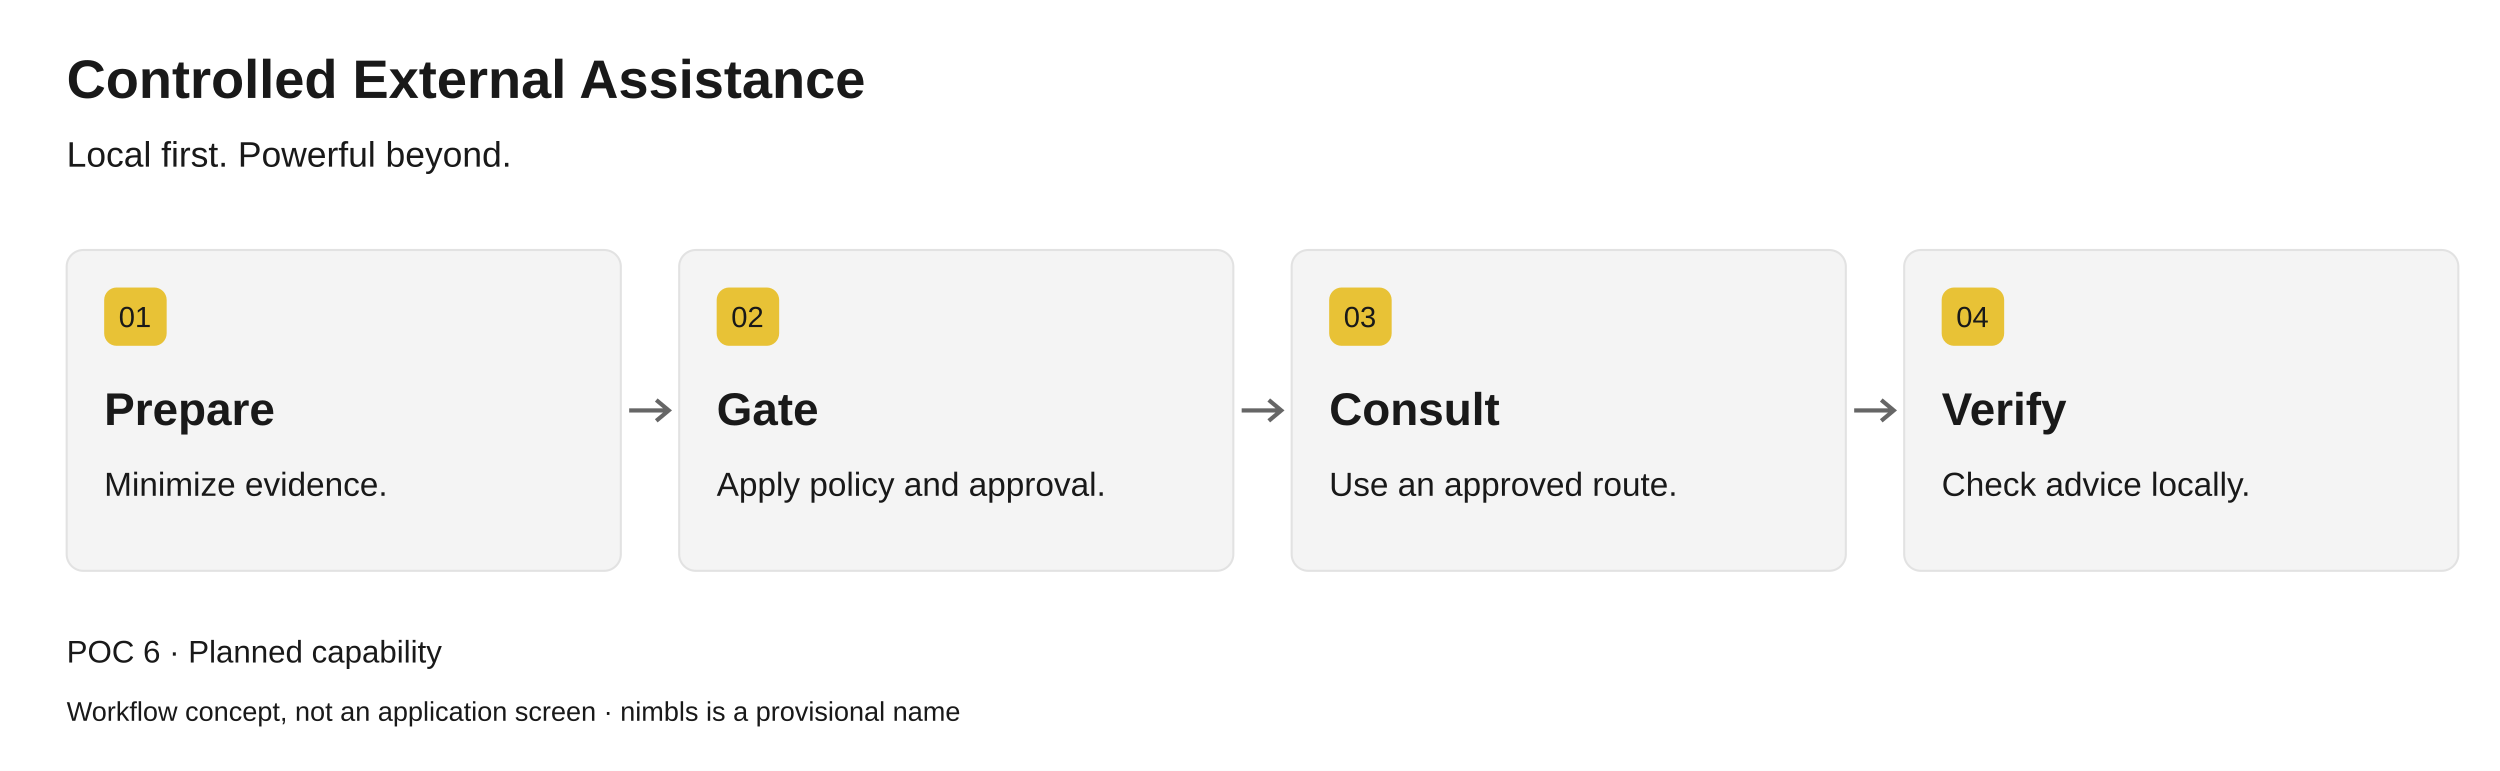
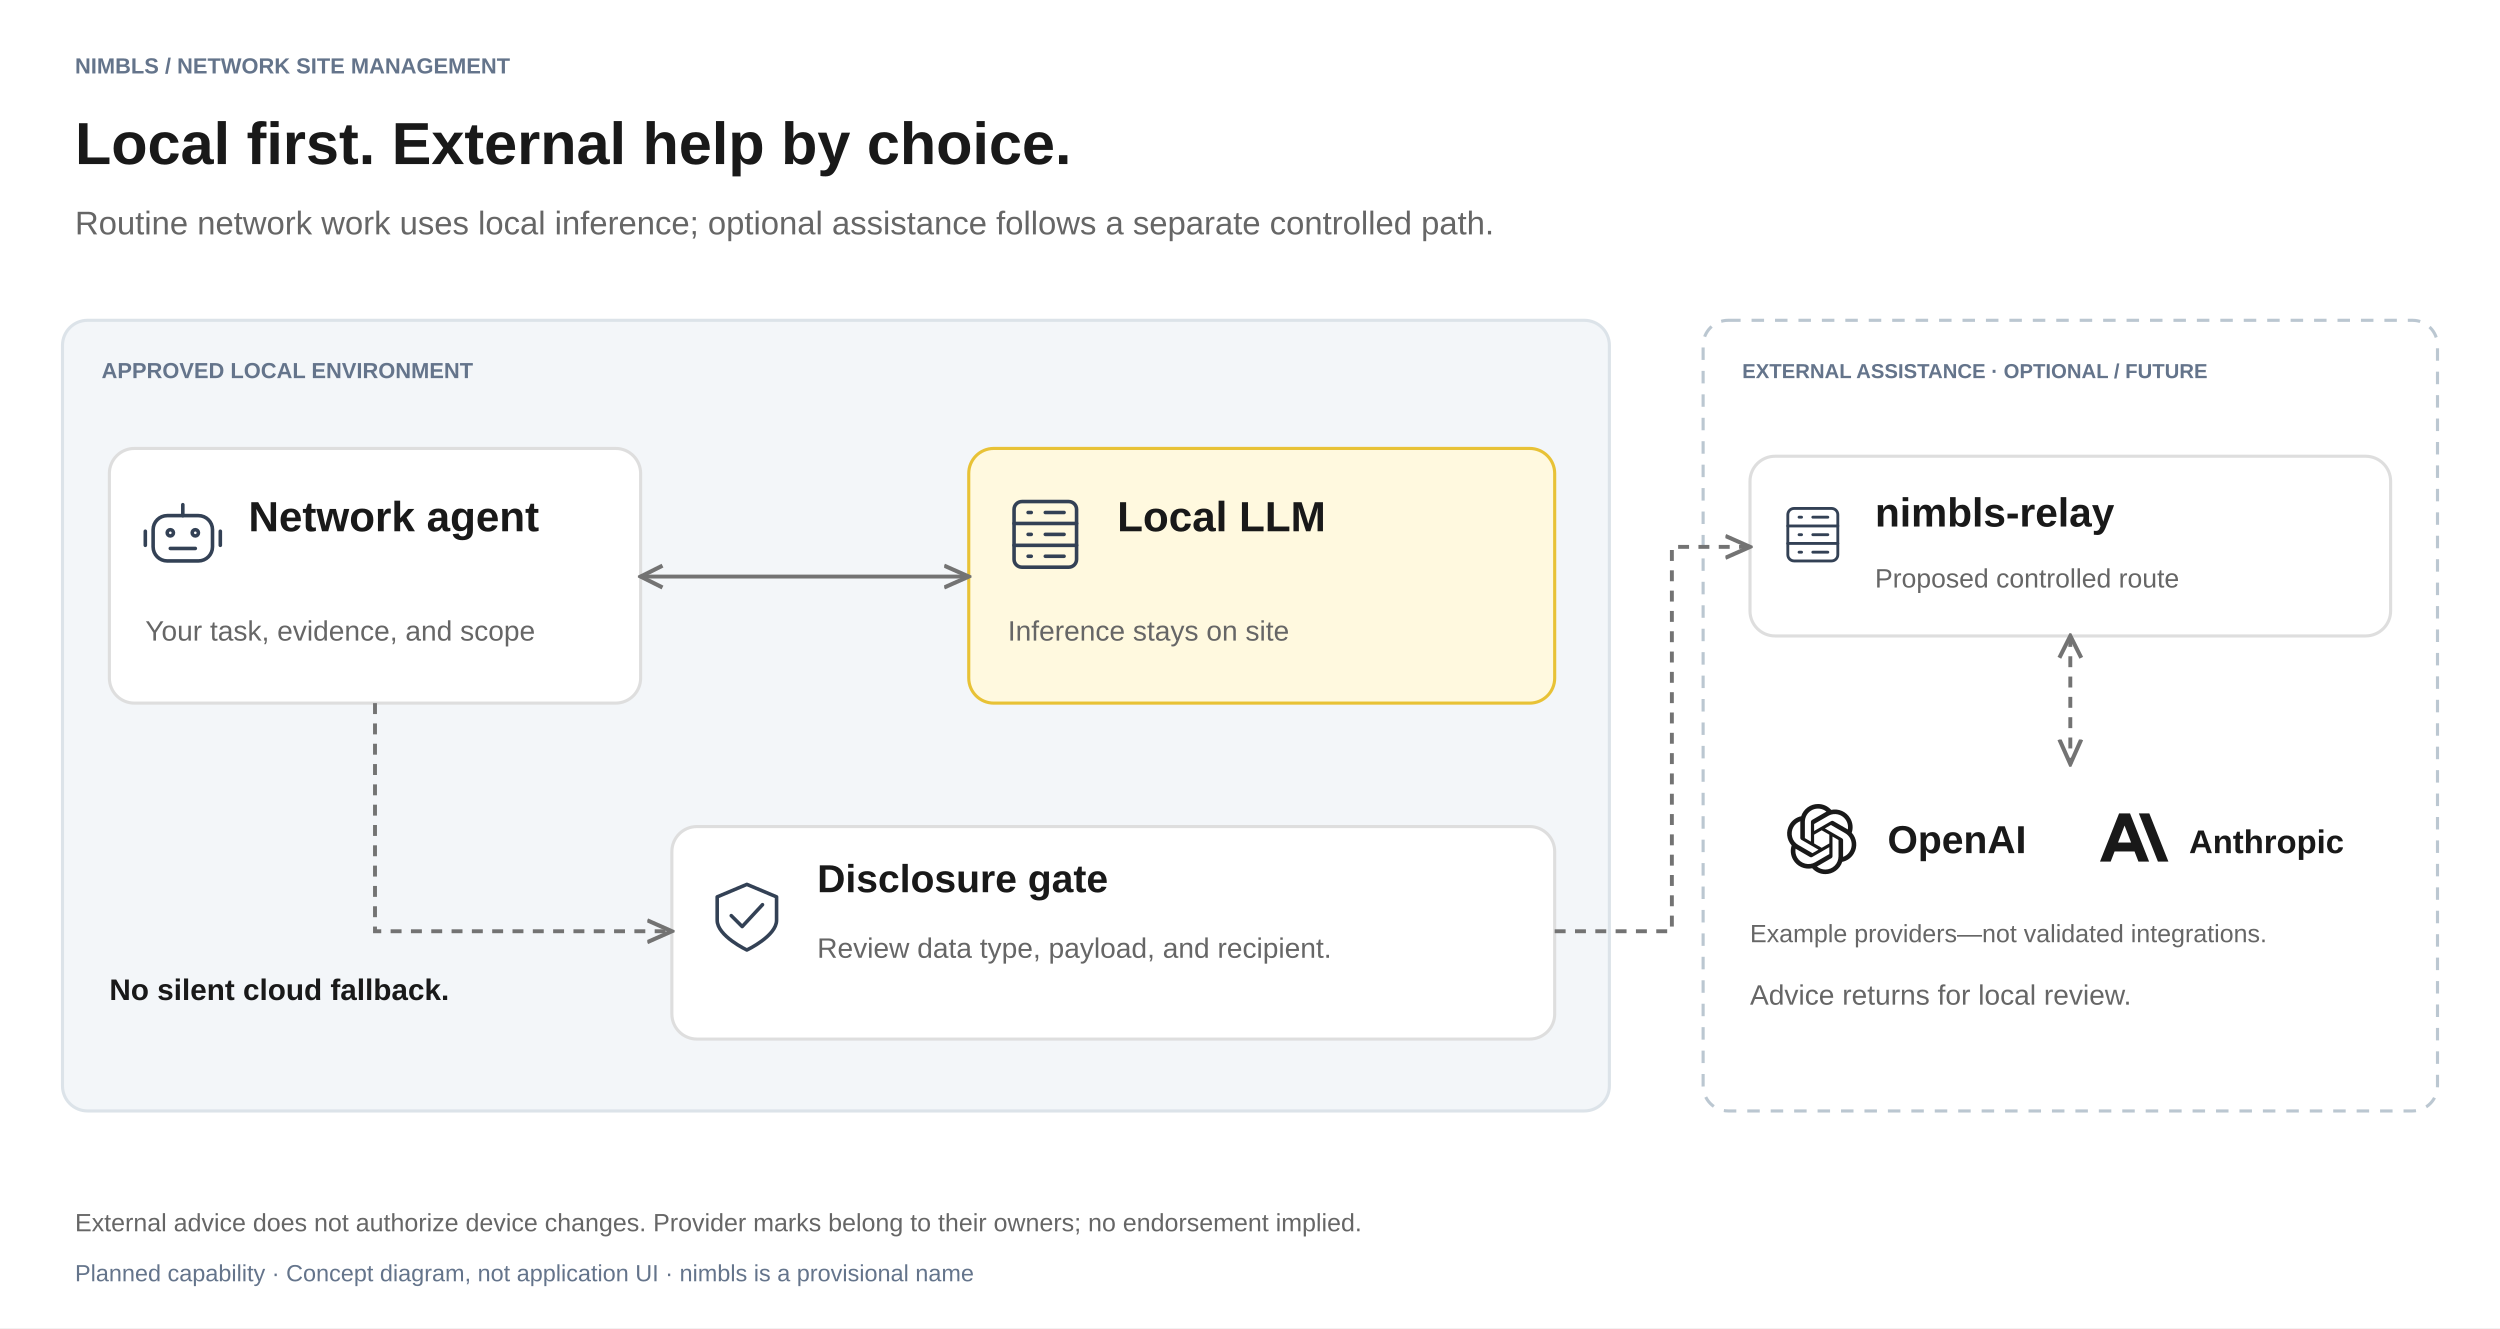
- <svg xmlns="http://www.w3.org/2000/svg" width="1200" height="370" viewBox="0 0 1200 370" role="img" aria-labelledby="title">
-   <style>text{font-family:Arial,sans-serif;fill:#191919}</style>
-   <rect width="1200" height="370" fill="#fff" />
-   <text x="32" y="47" font-size="26" font-weight="700">Controlled External Assistance</text>
-   <text x="32" y="80" font-size="17" fill="#666">Local first. Powerful beyond.</text>
-   <rect x="32" y="120" width="266" height="154" rx="8" fill="#f4f4f4" stroke="#e2e2e2" />
-   <rect x="50" y="138" width="30" height="28" rx="6" fill="#e8c236" />
-   <text x="57" y="157" font-size="14">01</text>
-   <text x="50" y="204" font-size="22" font-weight="700">Prepare</text>
-   <text x="50" y="238" font-size="16">Minimize evidence.</text>
-   <path d="M302 197h19m-6-5 6 5-6 5" fill="none" stroke="#666" stroke-width="2" />
-   <rect x="326" y="120" width="266" height="154" rx="8" fill="#f4f4f4" stroke="#e2e2e2" />
-   <rect x="344" y="138" width="30" height="28" rx="6" fill="#e8c236" />
-   <text x="351" y="157" font-size="14">02</text>
-   <text x="344" y="204" font-size="22" font-weight="700">Gate</text>
-   <text x="344" y="238" font-size="16">Apply policy and approval.</text>
-   <path d="M596 197h19m-6-5 6 5-6 5" fill="none" stroke="#666" stroke-width="2" />
-   <rect x="620" y="120" width="266" height="154" rx="8" fill="#f4f4f4" stroke="#e2e2e2" />
-   <rect x="638" y="138" width="30" height="28" rx="6" fill="#e8c236" />
-   <text x="645" y="157" font-size="14">03</text>
-   <text x="638" y="204" font-size="22" font-weight="700">Consult</text>
-   <text x="638" y="238" font-size="16">Use an approved route.</text>
-   <path d="M890 197h19m-6-5 6 5-6 5" fill="none" stroke="#666" stroke-width="2" />
-   <rect x="914" y="120" width="266" height="154" rx="8" fill="#f4f4f4" stroke="#e2e2e2" />
-   <rect x="932" y="138" width="30" height="28" rx="6" fill="#e8c236" />
-   <text x="939" y="157" font-size="14">04</text>
-   <text x="932" y="204" font-size="22" font-weight="700">Verify</text>
-   <text x="932" y="238" font-size="16">Check advice locally.</text>
-   <text x="32" y="318" font-size="15">POC 6 · Planned capability</text>
-   <text x="32" y="346" font-size="13" fill="#666">Workflow concept, not an application screen · nimbls is a provisional name</text>
+ <svg xmlns="http://www.w3.org/2000/svg" width="1600" height="850" viewBox="0 0 1600 850" role="img" aria-labelledby="title">
+   <defs>
+     <marker id="arrow" viewBox="0 0 10 10" refX="9" refY="5" markerWidth="7" markerHeight="7" orient="auto">
+       <path d="M0 1L9 5L0 9" fill="none" stroke="#737373" stroke-width="1.5" />
+     </marker>
+     <marker id="back" viewBox="0 0 10 10" refX="1" refY="5" markerWidth="7" markerHeight="7" orient="auto">
+       <path d="M9 1L1 5L9 9" fill="none" stroke="#737373" stroke-width="1.5" />
+     </marker>
+   </defs>
+   <rect width="1600" height="850" fill="white" />
+   <g font-family="Arial,Helvetica,sans-serif">
+     <text x="48" y="47" font-size="14" fill="#64748b" font-weight="700">NIMBLS / NETWORK SITE MANAGEMENT</text>
+     <text x="48" y="105" font-size="38" fill="#191919" font-weight="700">Local first. External help by choice.</text>
+     <text x="48" y="150" font-size="21" fill="#666" font-weight="400">Routine network work uses local inference; optional assistance follows a separate controlled path.</text>
+     <rect x="40" y="205" width="990" height="506" rx="16" fill="#f3f6f9" stroke="#dce3e9" stroke-width="2" />
+     <text x="65" y="242" font-size="14" fill="#64748b" font-weight="700">APPROVED LOCAL ENVIRONMENT</text>
+     <rect x="70" y="287" width="340" height="163" rx="16" fill="#fff" stroke="#dedede" stroke-width="2" />
+     <g transform="translate(93 318) scale(1)" fill="none" stroke="#334155" stroke-width="2.3" stroke-linecap="round" stroke-linejoin="round">
+       <rect x="5" y="12" width="38" height="29" rx="9" />
+       <path d="M24 5v7M0 22v9m48-9v9M16 33h16" />
+       <circle cx="16" cy="23" r="2" />
+       <circle cx="32" cy="23" r="2" />
+     </g>
+     <text x="159" y="340" font-size="27" fill="#191919" font-weight="700">Network agent</text>
+     <text x="93" y="410" font-size="18" fill="#666" font-weight="400">Your task, evidence, and scope</text>
+     <rect x="620" y="287" width="375" height="163" rx="16" fill="#fff9df" stroke="#e8c236" stroke-width="2" />
+     <g transform="translate(645 318) scale(1)" fill="none" stroke="#334155" stroke-width="2.3" stroke-linecap="round" stroke-linejoin="round">
+       <rect x="4" y="3" width="40" height="42" rx="5" />
+       <path d="M4 17h40M4 31h40M13 10h2m-2 14h2m-2 14h2M24 10h12M24 24h12M24 38h12" />
+     </g>
+     <text x="715" y="340" font-size="27" fill="#191919" font-weight="700">Local LLM</text>
+     <text x="645" y="410" font-size="18" fill="#666" font-weight="400">Inference stays on site</text>
+     <path d="M410 369H620" fill="none" stroke="#737373" stroke-width="2.5" marker-end="url(#arrow)" marker-start="url(#back)" />
+     <rect x="430" y="529" width="565" height="136" rx="16" fill="#fff" stroke="#dedede" stroke-width="2" />
+     <g transform="translate(454 563) scale(1)" fill="none" stroke="#334155" stroke-width="2.3" stroke-linecap="round" stroke-linejoin="round">
+       <path d="M24 3 43 11v15c0 10-19 19-19 19S5 36 5 26V11Z" />
+       <path d="m14 23 7 7 13-14" />
+     </g>
+     <text x="523" y="571" font-size="25" fill="#191919" font-weight="700">Disclosure gate</text>
+     <text x="523" y="613" font-size="18" fill="#666" font-weight="400">Review data type, payload, and recipient.</text>
+     <path d="M240 450V596H430" fill="none" stroke="#737373" stroke-width="2.5" marker-end="url(#arrow)" stroke-dasharray="7 6" />
+     <text x="70" y="640" font-size="19" fill="#191919" font-weight="700">No silent cloud fallback.</text>
+     <rect x="1090" y="205" width="470" height="506" rx="16" fill="#fff" stroke="#bbc7d1" stroke-width="2" stroke-dasharray="8 7" />
+     <text x="1115" y="242" font-size="13" fill="#64748b" font-weight="700">EXTERNAL ASSISTANCE · OPTIONAL / FUTURE</text>
+     <rect x="1120" y="292" width="410" height="115" rx="16" fill="#fff" stroke="#dedede" stroke-width="2" />
+     <g transform="translate(1141 323) scale(0.8)" fill="none" stroke="#334155" stroke-width="2.3" stroke-linecap="round" stroke-linejoin="round">
+       <rect x="4" y="3" width="40" height="42" rx="5" />
+       <path d="M4 17h40M4 31h40M13 10h2m-2 14h2m-2 14h2M24 10h12M24 24h12M24 38h12" />
+     </g>
+     <text x="1200" y="337" font-size="26" fill="#191919" font-weight="700">nimbls-relay</text>
+     <text x="1200" y="376" font-size="17" fill="#666" font-weight="400">Proposed controlled route</text>
+     <path d="M995 596H1070V350H1120" fill="none" stroke="#737373" stroke-width="2.5" marker-end="url(#arrow)" stroke-dasharray="7 6" />
+     <path d="M1325 407V489" fill="none" stroke="#737373" stroke-width="2.5" marker-end="url(#arrow)" marker-start="url(#back)" stroke-dasharray="7 6" />
+     <svg x="1143" y="514" width="46" height="46" viewBox="0 0 41 41" fill="none">
+       <path d="M37.532 16.871C37.981 15.524 38.136 14.097 37.989 12.686C37.841 11.274 37.393 9.911 36.676 8.686C35.613 6.834 33.988 5.368 32.037 4.498C30.086 3.629 27.91 3.403 25.822 3.851C24.88 2.789 23.722 1.941 22.426 1.363C21.13 0.786 19.725 0.491 18.306 0.5C16.171 0.495 14.089 1.168 12.361 2.422C10.633 3.676 9.349 5.447 8.692 7.478C7.301 7.763 5.987 8.341 4.838 9.175C3.689 10.009 2.731 11.078 2.028 12.312C0.956 14.159 0.499 16.299 0.722 18.423C0.944 20.547 1.836 22.545 3.268 24.129C2.82 25.476 2.664 26.903 2.812 28.314C2.96 29.726 3.407 31.089 4.124 32.314C5.188 34.166 6.812 35.632 8.763 36.501C10.714 37.37 12.891 37.597 14.979 37.149C15.921 38.211 17.079 39.059 18.375 39.637C19.671 40.214 21.076 40.509 22.495 40.5C24.631 40.505 26.713 39.832 28.442 38.577C30.17 37.322 31.456 35.551 32.112 33.518C33.503 33.233 34.817 32.655 35.966 31.821C37.115 30.987 38.073 29.918 38.775 28.684C39.846 26.837 40.302 24.698 40.079 22.575C39.856 20.452 38.964 18.454 37.532 16.871ZM22.498 37.885C20.744 37.887 19.046 37.273 17.699 36.15C17.76 36.117 17.867 36.059 17.936 36.016L25.9 31.416C26.1 31.302 26.266 31.137 26.381 30.938C26.496 30.739 26.556 30.512 26.555 30.282V19.054L29.921 20.998C29.939 21.007 29.954 21.02 29.966 21.036C29.977 21.052 29.984 21.071 29.987 21.09V30.389C29.984 32.375 29.195 34.279 27.791 35.684C26.387 37.089 24.484 37.881 22.498 37.885ZM6.392 31.006C5.514 29.489 5.197 27.711 5.498 25.983C5.557 26.019 5.66 26.082 5.735 26.124L13.699 30.725C13.898 30.841 14.123 30.902 14.353 30.902C14.583 30.902 14.809 30.841 15.007 30.725L24.731 25.11V28.998C24.732 29.018 24.728 29.038 24.72 29.056C24.712 29.074 24.699 29.089 24.683 29.101L16.632 33.75C14.91 34.742 12.864 35.01 10.945 34.495C9.025 33.981 7.388 32.726 6.392 31.006ZM4.297 13.619C5.172 12.1 6.553 10.936 8.199 10.333C8.199 10.401 8.195 10.523 8.195 10.607V19.808C8.194 20.038 8.253 20.264 8.368 20.463C8.483 20.662 8.649 20.827 8.849 20.94L18.572 26.554L15.206 28.498C15.189 28.509 15.17 28.515 15.15 28.517C15.131 28.519 15.111 28.516 15.092 28.508L7.04 23.856C5.321 22.86 4.067 21.224 3.553 19.305C3.039 17.386 3.306 15.341 4.297 13.619ZM31.955 20.056L22.231 14.441L25.598 12.498C25.614 12.487 25.633 12.48 25.653 12.479C25.673 12.477 25.693 12.48 25.711 12.488L33.763 17.136C34.997 17.849 36.002 18.898 36.661 20.161C37.319 21.424 37.605 22.849 37.483 24.268C37.362 25.688 36.838 27.043 35.974 28.176C35.11 29.309 33.941 30.172 32.605 30.664C32.605 30.595 32.605 30.473 32.605 30.389V21.188C32.607 20.959 32.547 20.733 32.433 20.534C32.319 20.335 32.154 20.17 31.955 20.056ZM35.306 15.013C35.246 14.976 35.143 14.914 35.069 14.872L27.105 10.271C26.906 10.155 26.68 10.094 26.45 10.094C26.221 10.094 25.995 10.155 25.796 10.271L16.073 15.886V11.998C16.072 11.978 16.075 11.959 16.084 11.941C16.092 11.922 16.105 11.907 16.121 11.895L24.172 7.25C25.405 6.539 26.816 6.194 28.238 6.255C29.661 6.316 31.036 6.781 32.204 7.595C33.372 8.409 34.284 9.539 34.833 10.853C35.383 12.167 35.546 13.61 35.306 15.013ZM14.242 21.942L10.875 19.998C10.858 19.989 10.842 19.976 10.831 19.96C10.819 19.944 10.812 19.925 10.81 19.906V10.607C10.811 9.183 11.217 7.788 11.982 6.587C12.747 5.385 13.838 4.427 15.127 3.823C16.417 3.219 17.852 2.995 19.265 3.177C20.677 3.359 22.009 3.939 23.103 4.851C23.043 4.884 22.937 4.942 22.867 4.985L14.902 9.585C14.703 9.699 14.537 9.864 14.421 10.063C14.306 10.262 14.247 10.488 14.248 10.717L14.242 21.942ZM16.071 17.999L20.402 15.498L24.733 17.997V22.998L20.402 25.498L16.071 22.998V17.999Z" fill="#191919" />
+     </svg>
+     <text x="1208" y="546" font-size="25" fill="#191919" font-weight="700">OpenAI</text>
+     <svg x="1344" y="520" width="45" height="32" viewBox="0 0 35 24" fill="none">
+       <path d="M24.547 0H19.338L28.837 24H34.047L24.547 0Z" fill="#191919" />
+       <path d="M9.499 0L0 24H5.311L7.254 18.96H17.191L19.134 24H24.445L14.946 0H9.499ZM8.972 14.503L12.223 6.069L15.473 14.503H8.972Z" fill="#191919" />
+     </svg>
+     <text x="1401" y="546" font-size="21" fill="#191919" font-weight="700">Anthropic</text>
+     <text x="1120" y="603" font-size="16" fill="#666" font-weight="400">Example providers—not validated integrations.</text>
+     <text x="1120" y="643" font-size="18" fill="#666" font-weight="400">Advice returns for local review.</text>
+     <text x="48" y="788" font-size="16" fill="#666" font-weight="400">External advice does not authorize device changes. Provider marks belong to their owners; no endorsement implied.</text>
+     <text x="48" y="820" font-size="15" fill="#64748b" font-weight="400">Planned capability · Concept diagram, not application UI · nimbls is a provisional name</text>
+   </g>
</svg>
